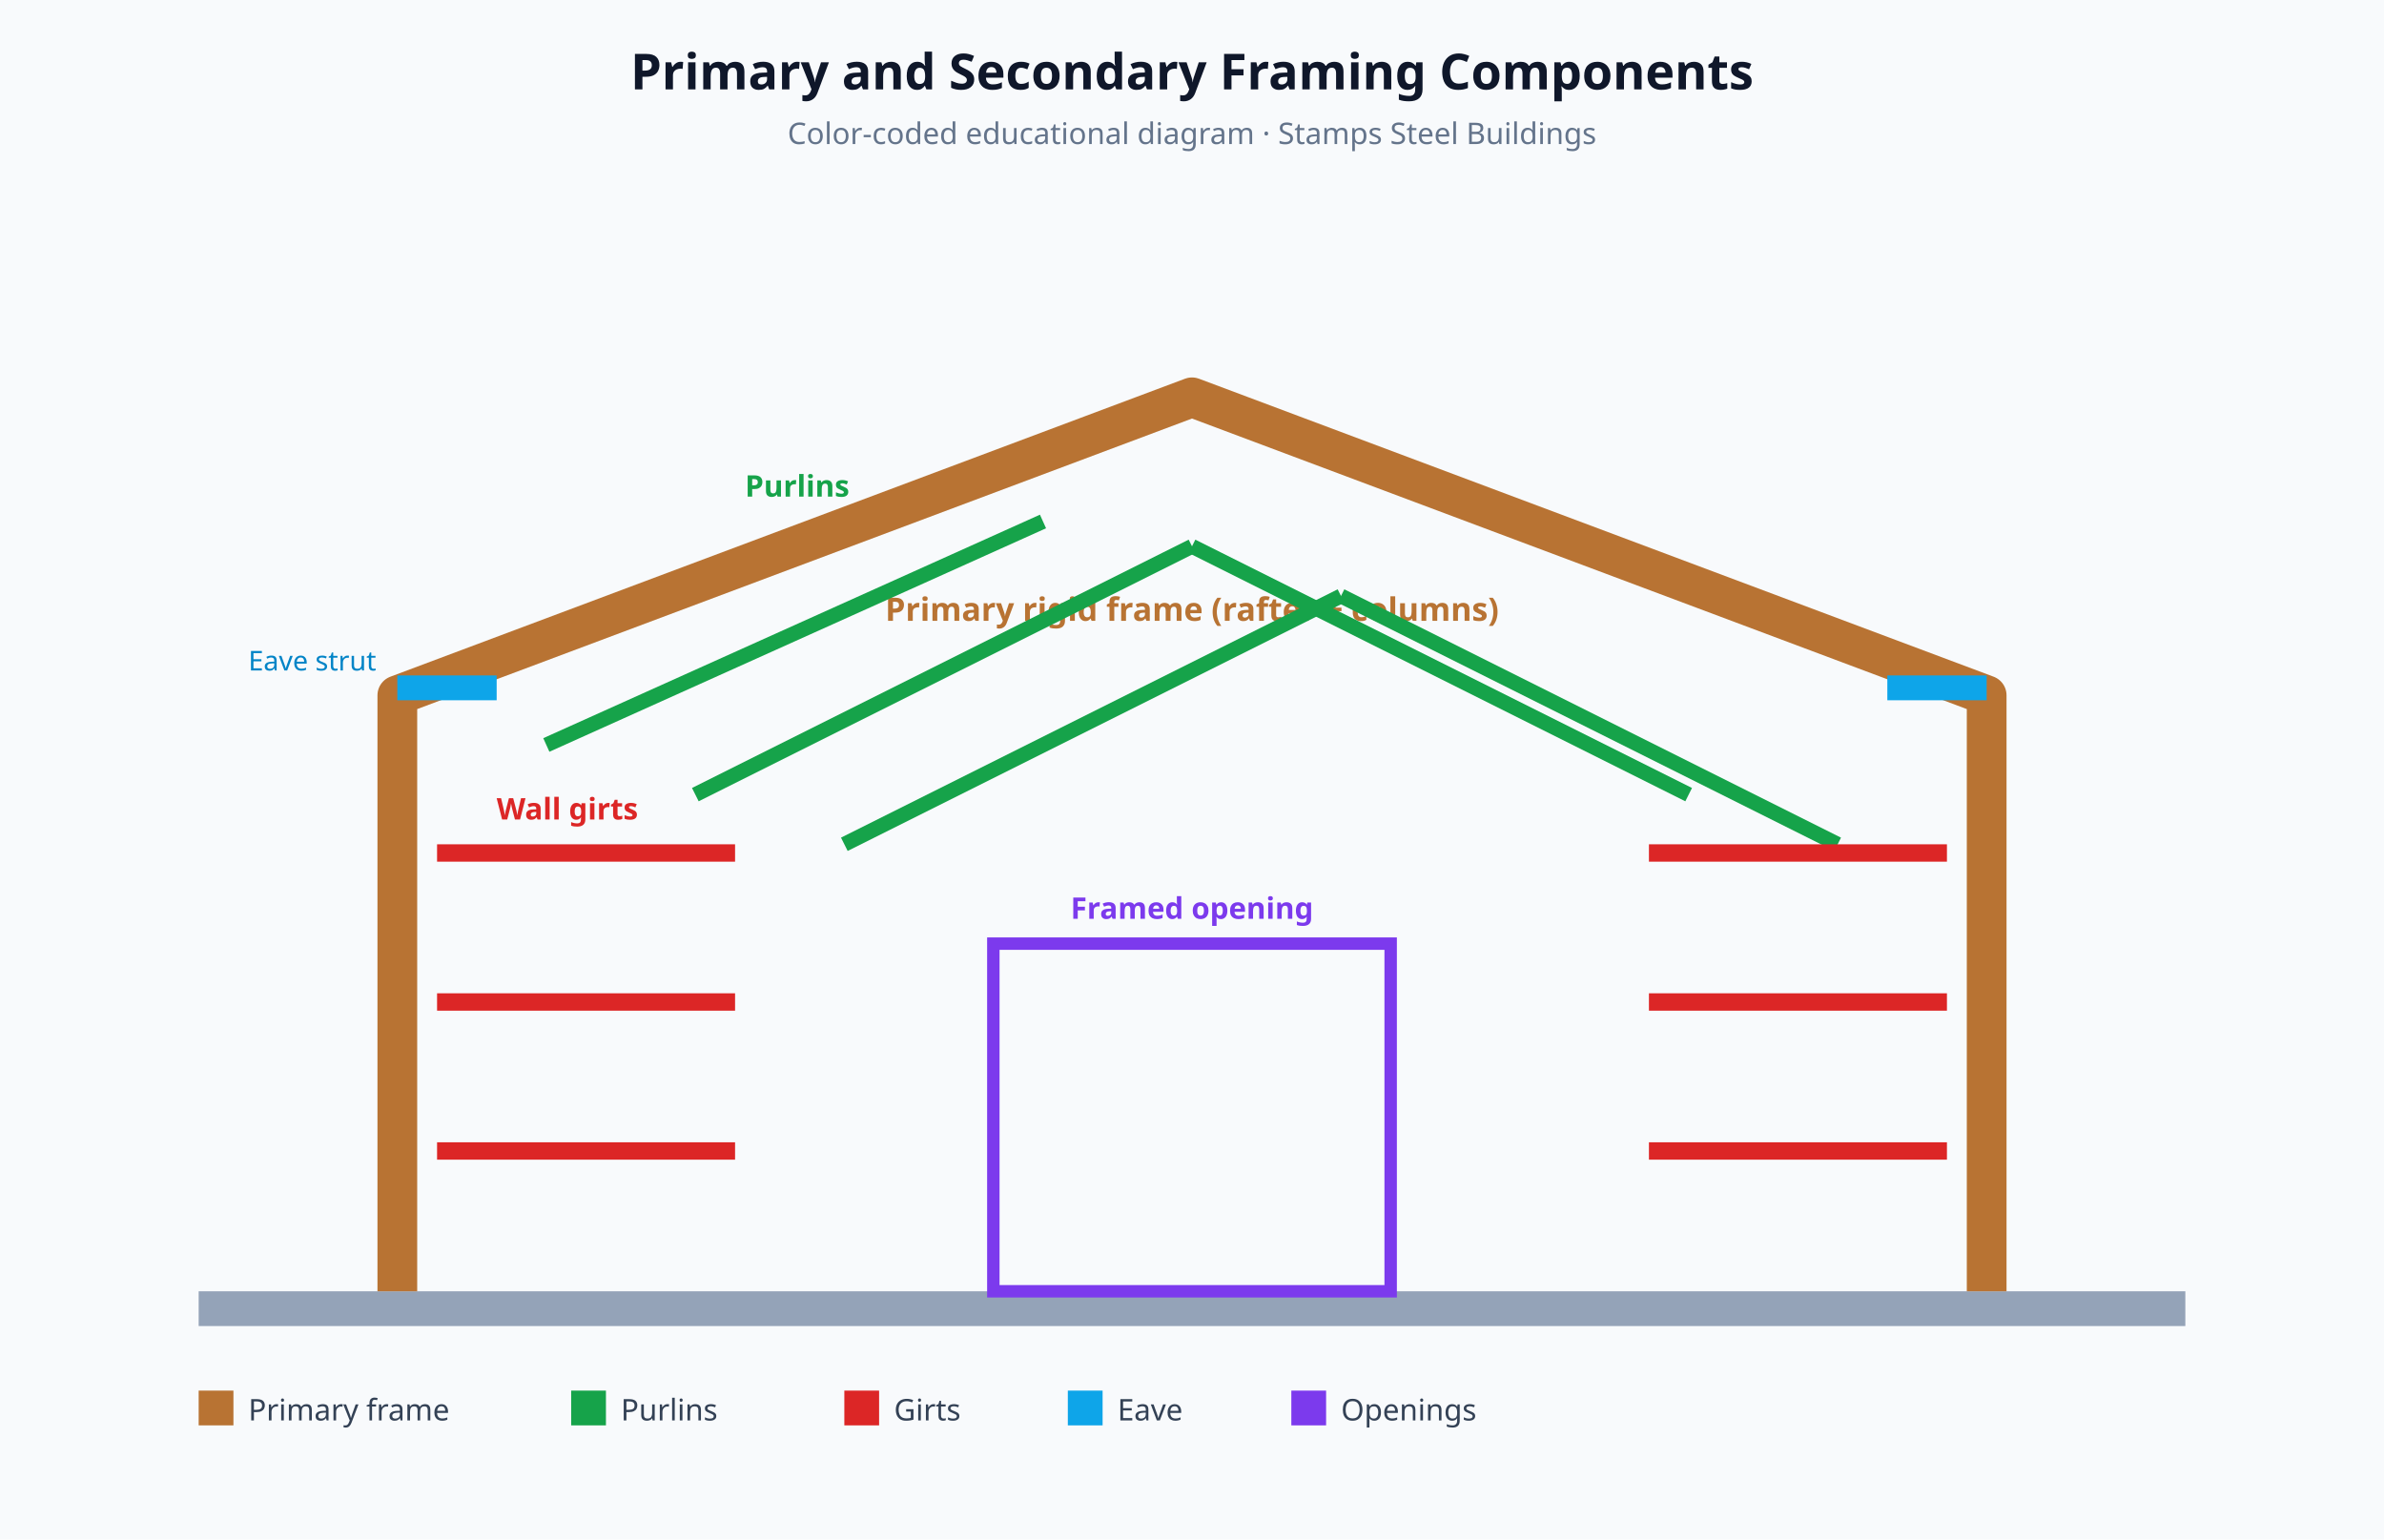
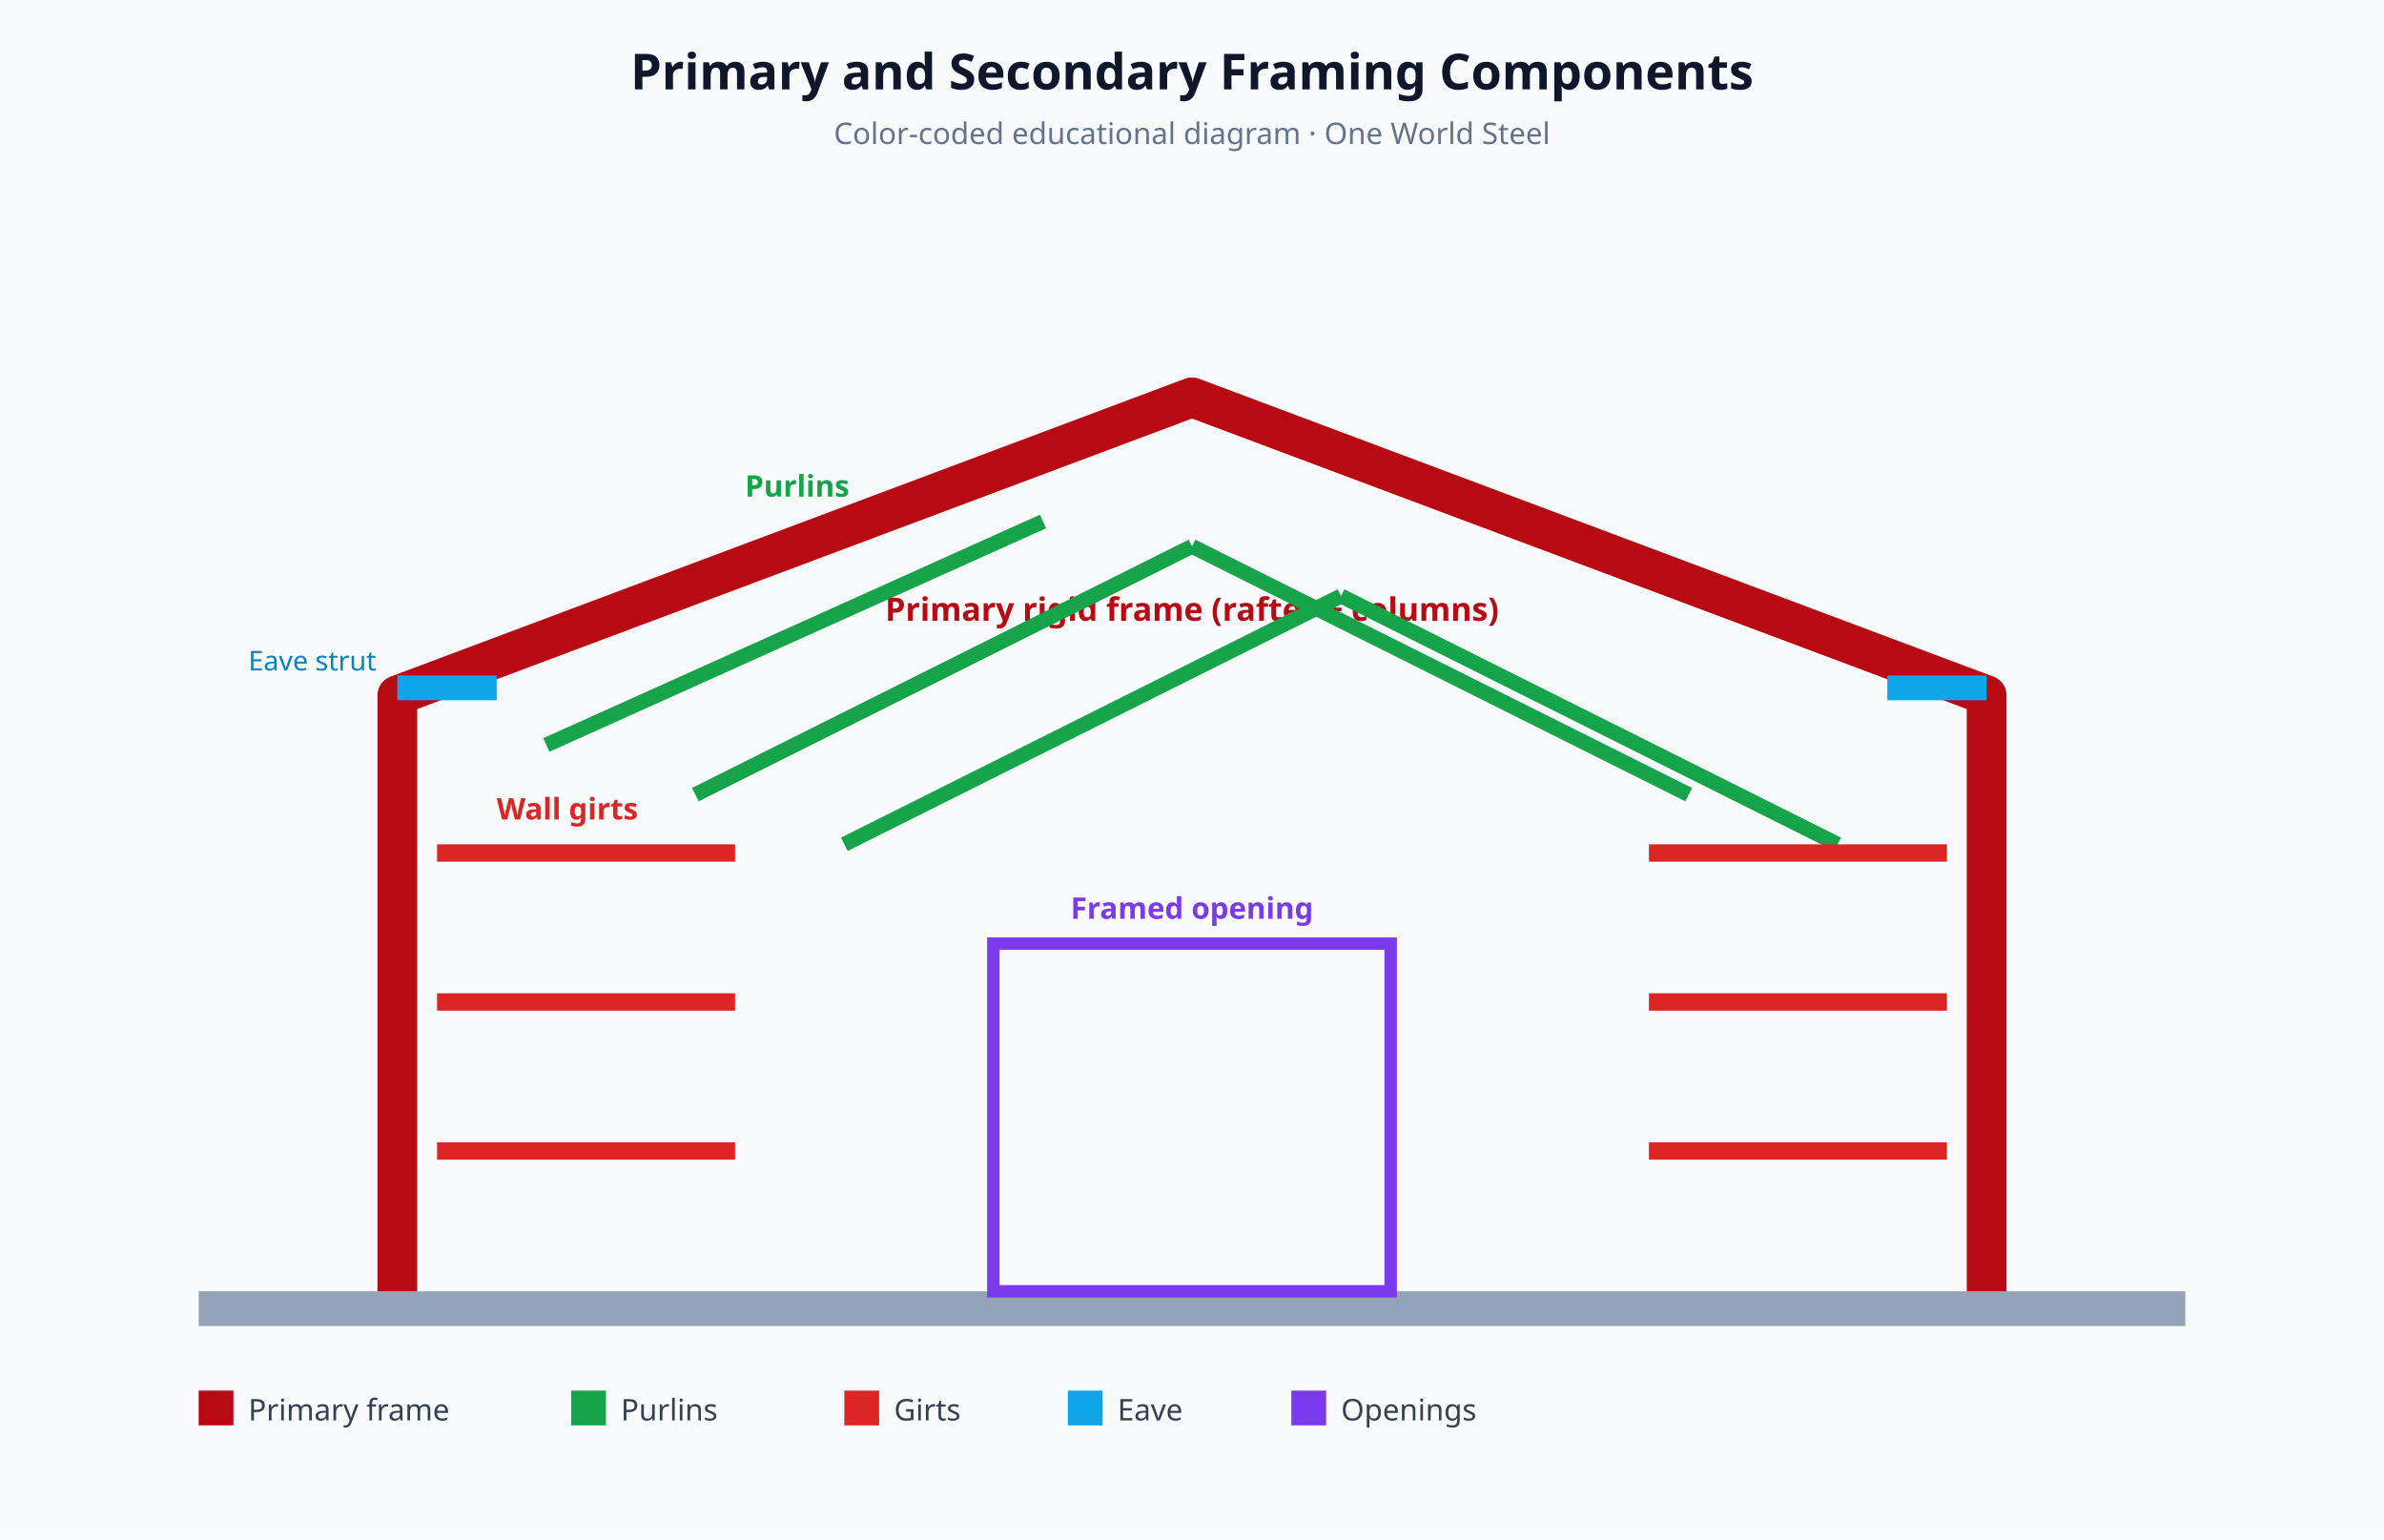
<svg xmlns="http://www.w3.org/2000/svg" width="960" height="620" viewBox="0 0 960 620" role="img">
  <rect width="960" height="620" fill="#f8fafc" />
  <text x="480" y="36" text-anchor="middle" font-family="system-ui,sans-serif" font-size="20" font-weight="800" fill="#0f172a">Primary and Secondary Framing Components</text>
-   <text x="480" y="58" text-anchor="middle" font-size="12" fill="#64748b" font-family="system-ui,sans-serif">Color-coded educational diagram · Stamps Steel Buildings</text>
+   <text x="480" y="58" text-anchor="middle" font-size="12" fill="#64748b" font-family="system-ui,sans-serif">Color-coded educational diagram · One World Steel</text>
  <rect x="80" y="520" width="800" height="14" fill="#94a3b8" />
-   <path d="M160 520 L160 280 L480 160 L800 280 L800 520" fill="none" stroke="#b87333" stroke-width="16" stroke-linejoin="round" />
-   <text x="480" y="250" text-anchor="middle" font-size="13" font-weight="700" fill="#b87333" font-family="system-ui,sans-serif">Primary rigid frame (rafter + columns)</text>
+   <path d="M160 520 L160 280 L480 160 L800 280 L800 520" fill="none" stroke="#B80A12" stroke-width="16" stroke-linejoin="round" />
+   <text x="480" y="250" text-anchor="middle" font-size="13" font-weight="700" fill="#B80A12" font-family="system-ui,sans-serif">Primary rigid frame (rafter + columns)</text>
  <g stroke="#16a34a" stroke-width="6">
    <line x1="220" y1="300" x2="420" y2="210" />
    <line x1="280" y1="320" x2="480" y2="220" />
    <line x1="340" y1="340" x2="540" y2="240" />
    <line x1="480" y1="220" x2="680" y2="320" />
    <line x1="540" y1="240" x2="740" y2="340" />
  </g>
  <text x="300" y="200" font-size="12" font-weight="700" fill="#16a34a" font-family="system-ui,sans-serif">Purlins</text>
  <g fill="#dc2626">
    <rect x="176" y="340" width="120" height="7" />
    <rect x="176" y="400" width="120" height="7" />
    <rect x="176" y="460" width="120" height="7" />
    <rect x="664" y="340" width="120" height="7" />
    <rect x="664" y="400" width="120" height="7" />
    <rect x="664" y="460" width="120" height="7" />
  </g>
  <text x="200" y="330" font-size="12" font-weight="700" fill="#dc2626" font-family="system-ui,sans-serif">Wall girts</text>
  <rect x="160" y="272" width="40" height="10" fill="#0ea5e9" />
  <rect x="760" y="272" width="40" height="10" fill="#0ea5e9" />
  <text x="100" y="270" font-size="11" fill="#0284c7" font-family="system-ui,sans-serif">Eave strut</text>
  <rect x="400" y="380" width="160" height="140" fill="none" stroke="#7c3aed" stroke-width="5" />
  <text x="480" y="370" text-anchor="middle" font-size="12" font-weight="700" fill="#7c3aed" font-family="system-ui,sans-serif">Framed opening</text>
  <g font-family="system-ui,sans-serif" font-size="12">
-     <rect x="80" y="560" width="14" height="14" fill="#b87333" />
+     <rect x="80" y="560" width="14" height="14" fill="#B80A12" />
    <text x="100" y="572" fill="#334155">Primary frame</text>
    <rect x="230" y="560" width="14" height="14" fill="#16a34a" />
    <text x="250" y="572" fill="#334155">Purlins</text>
    <rect x="340" y="560" width="14" height="14" fill="#dc2626" />
    <text x="360" y="572" fill="#334155">Girts</text>
    <rect x="430" y="560" width="14" height="14" fill="#0ea5e9" />
    <text x="450" y="572" fill="#334155">Eave</text>
    <rect x="520" y="560" width="14" height="14" fill="#7c3aed" />
    <text x="540" y="572" fill="#334155">Openings</text>
  </g>
</svg>
